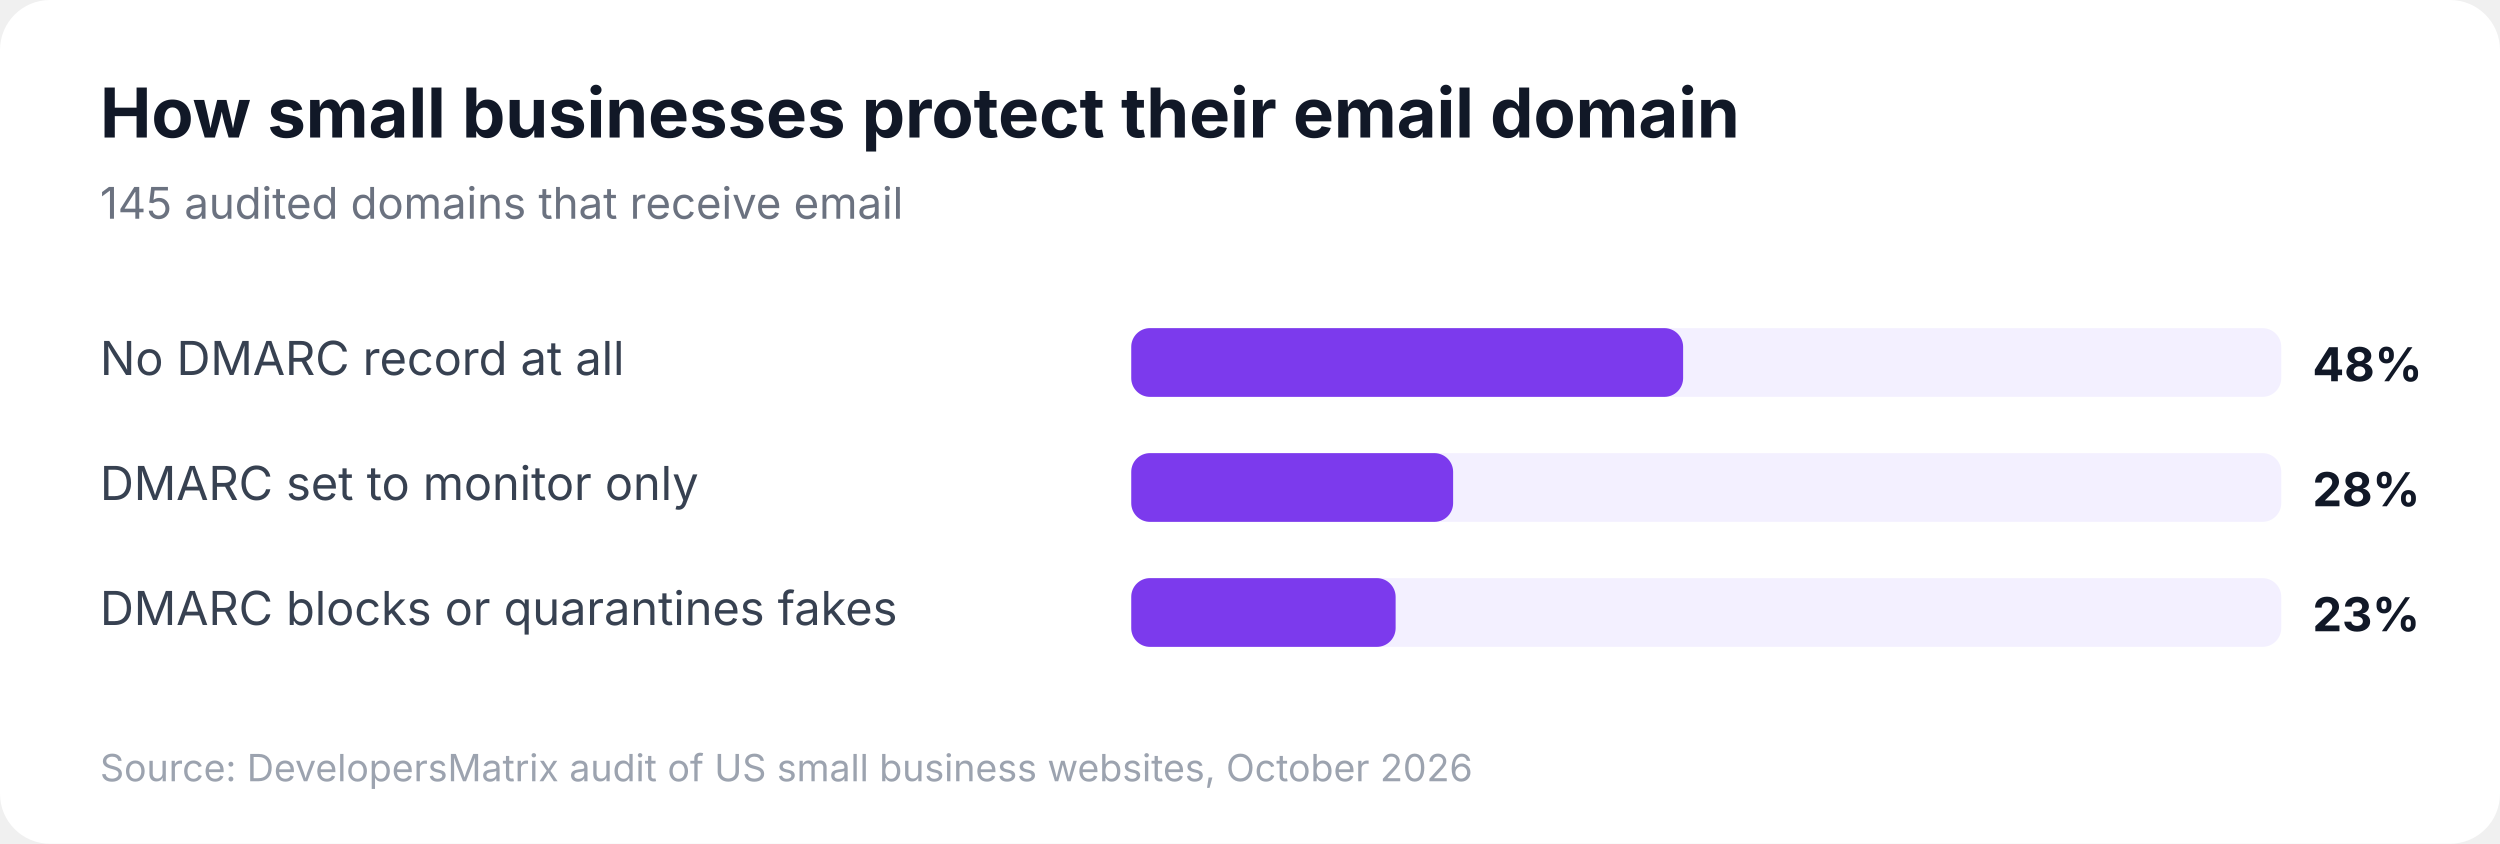
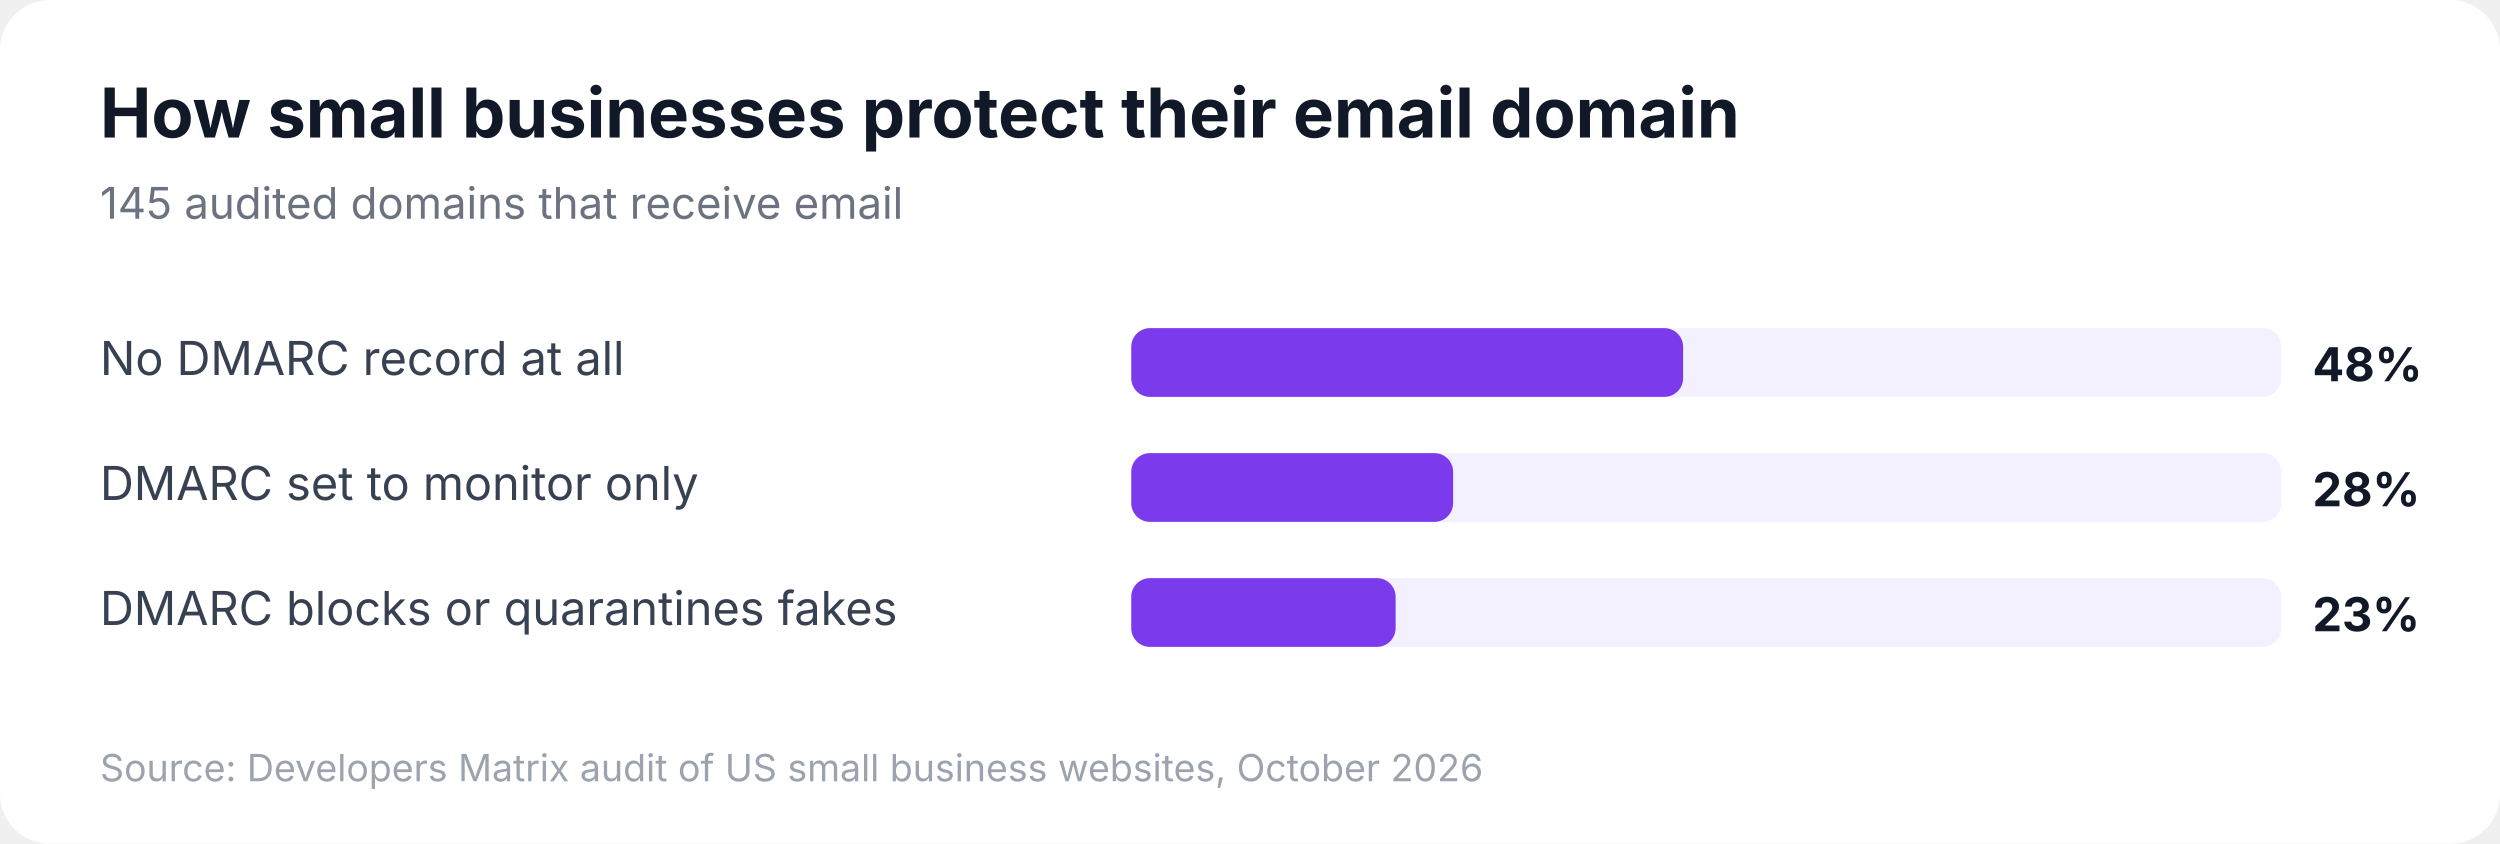
<svg xmlns="http://www.w3.org/2000/svg" viewBox="0 0 800 270" width="800" height="270" role="img" aria-label="How small businesses protect their email domain">
  <rect width="800" height="270" rx="16" fill="#ffffff" />
  <text x="32" y="44" font-family="Inter, -apple-system, 'Segoe UI', Roboto, Arial, sans-serif" font-size="22" font-weight="700" fill="#111827">How small businesses protect their email domain</text>
  <text x="32" y="70" font-family="Inter, -apple-system, 'Segoe UI', Roboto, Arial, sans-serif" font-size="14" fill="#6b7280">145 audited domains that receive email</text>
  <text x="32" y="120" font-family="Inter, -apple-system, 'Segoe UI', Roboto, Arial, sans-serif" font-size="15" fill="#374151">No DMARC record at all</text>
  <rect x="362" y="105" width="368" height="22" rx="6" fill="#f3f0ff" />
  <rect x="362" y="105" width="176.6" height="22" rx="6" fill="#7c3aed" />
  <text x="740" y="122" font-family="Inter, -apple-system, 'Segoe UI', Roboto, Arial, sans-serif" font-size="15" font-weight="700" fill="#111827">48%</text>
  <text x="32" y="160" font-family="Inter, -apple-system, 'Segoe UI', Roboto, Arial, sans-serif" font-size="15" fill="#374151">DMARC set to monitor only</text>
  <rect x="362" y="145" width="368" height="22" rx="6" fill="#f3f0ff" />
  <rect x="362" y="145" width="103.0" height="22" rx="6" fill="#7c3aed" />
  <text x="740" y="162" font-family="Inter, -apple-system, 'Segoe UI', Roboto, Arial, sans-serif" font-size="15" font-weight="700" fill="#111827">28%</text>
  <text x="32" y="200" font-family="Inter, -apple-system, 'Segoe UI', Roboto, Arial, sans-serif" font-size="15" fill="#374151">DMARC blocks or quarantines fakes</text>
  <rect x="362" y="185" width="368" height="22" rx="6" fill="#f3f0ff" />
  <rect x="362" y="185" width="84.6" height="22" rx="6" fill="#7c3aed" />
  <text x="740" y="202" font-family="Inter, -apple-system, 'Segoe UI', Roboto, Arial, sans-serif" font-size="15" font-weight="700" fill="#111827">23%</text>
-   <text x="32" y="250" font-family="Inter, -apple-system, 'Segoe UI', Roboto, Arial, sans-serif" font-size="12" fill="#9ca3af">Source: DevelopersMatrix audit of US small business websites, October 2026</text>
+   <text x="32" y="250" font-family="Inter, -apple-system, 'Segoe UI', Roboto, Arial, sans-serif" font-size="12" fill="#9ca3af">Source: Developers Matrix audit of US small business websites, October 2026</text>
</svg>
